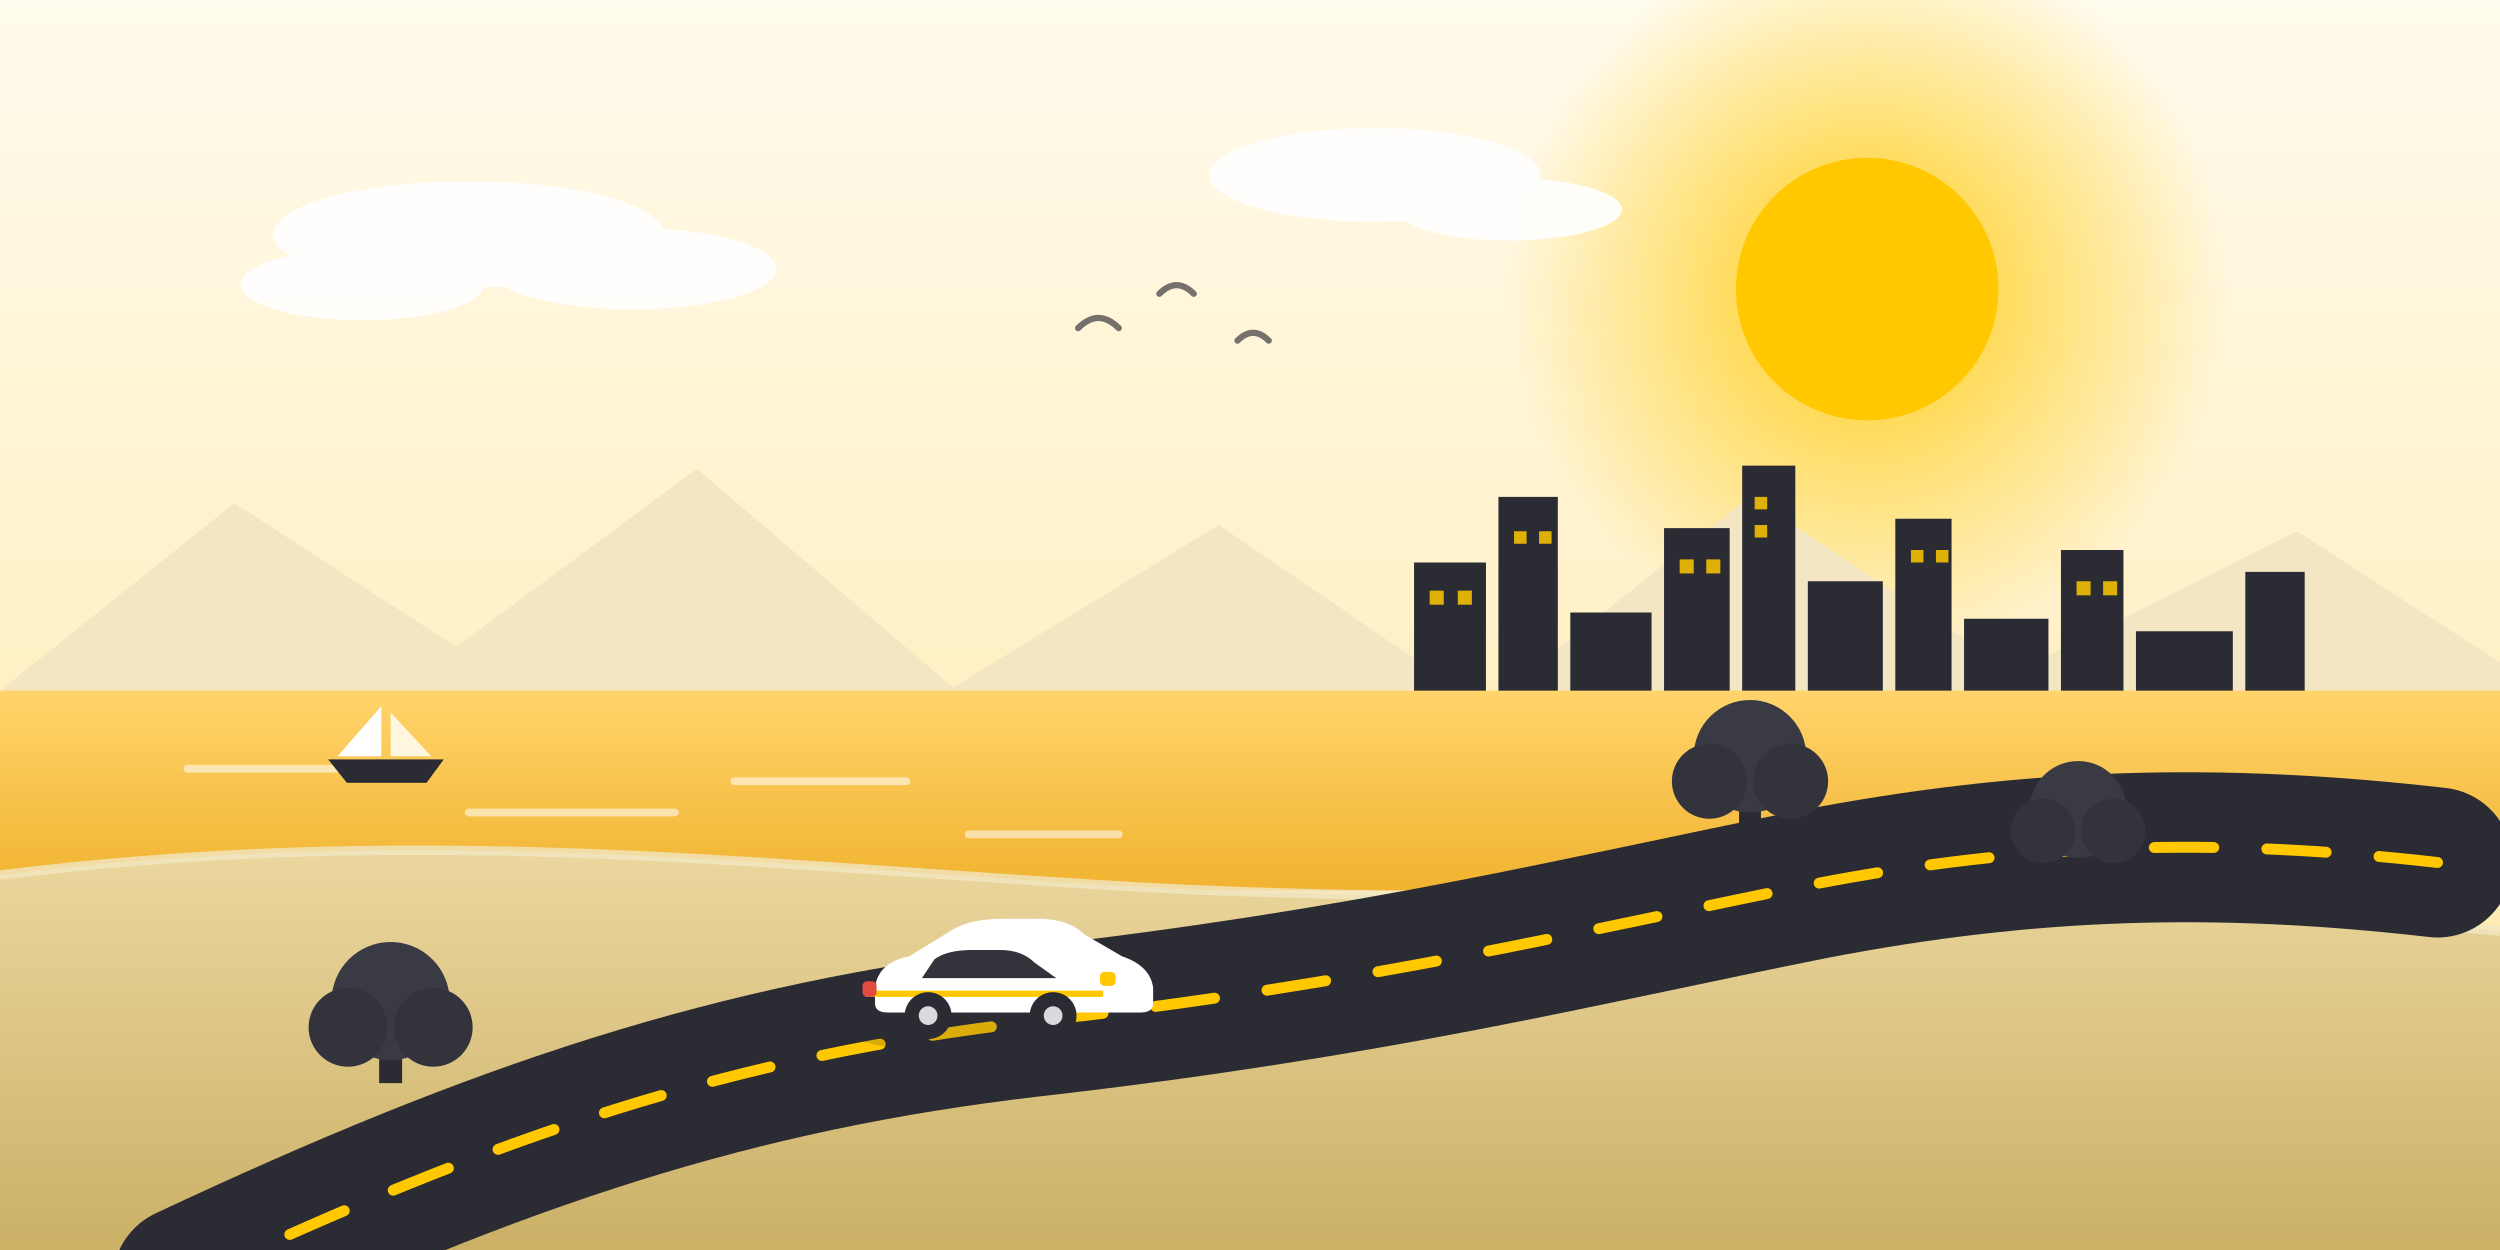
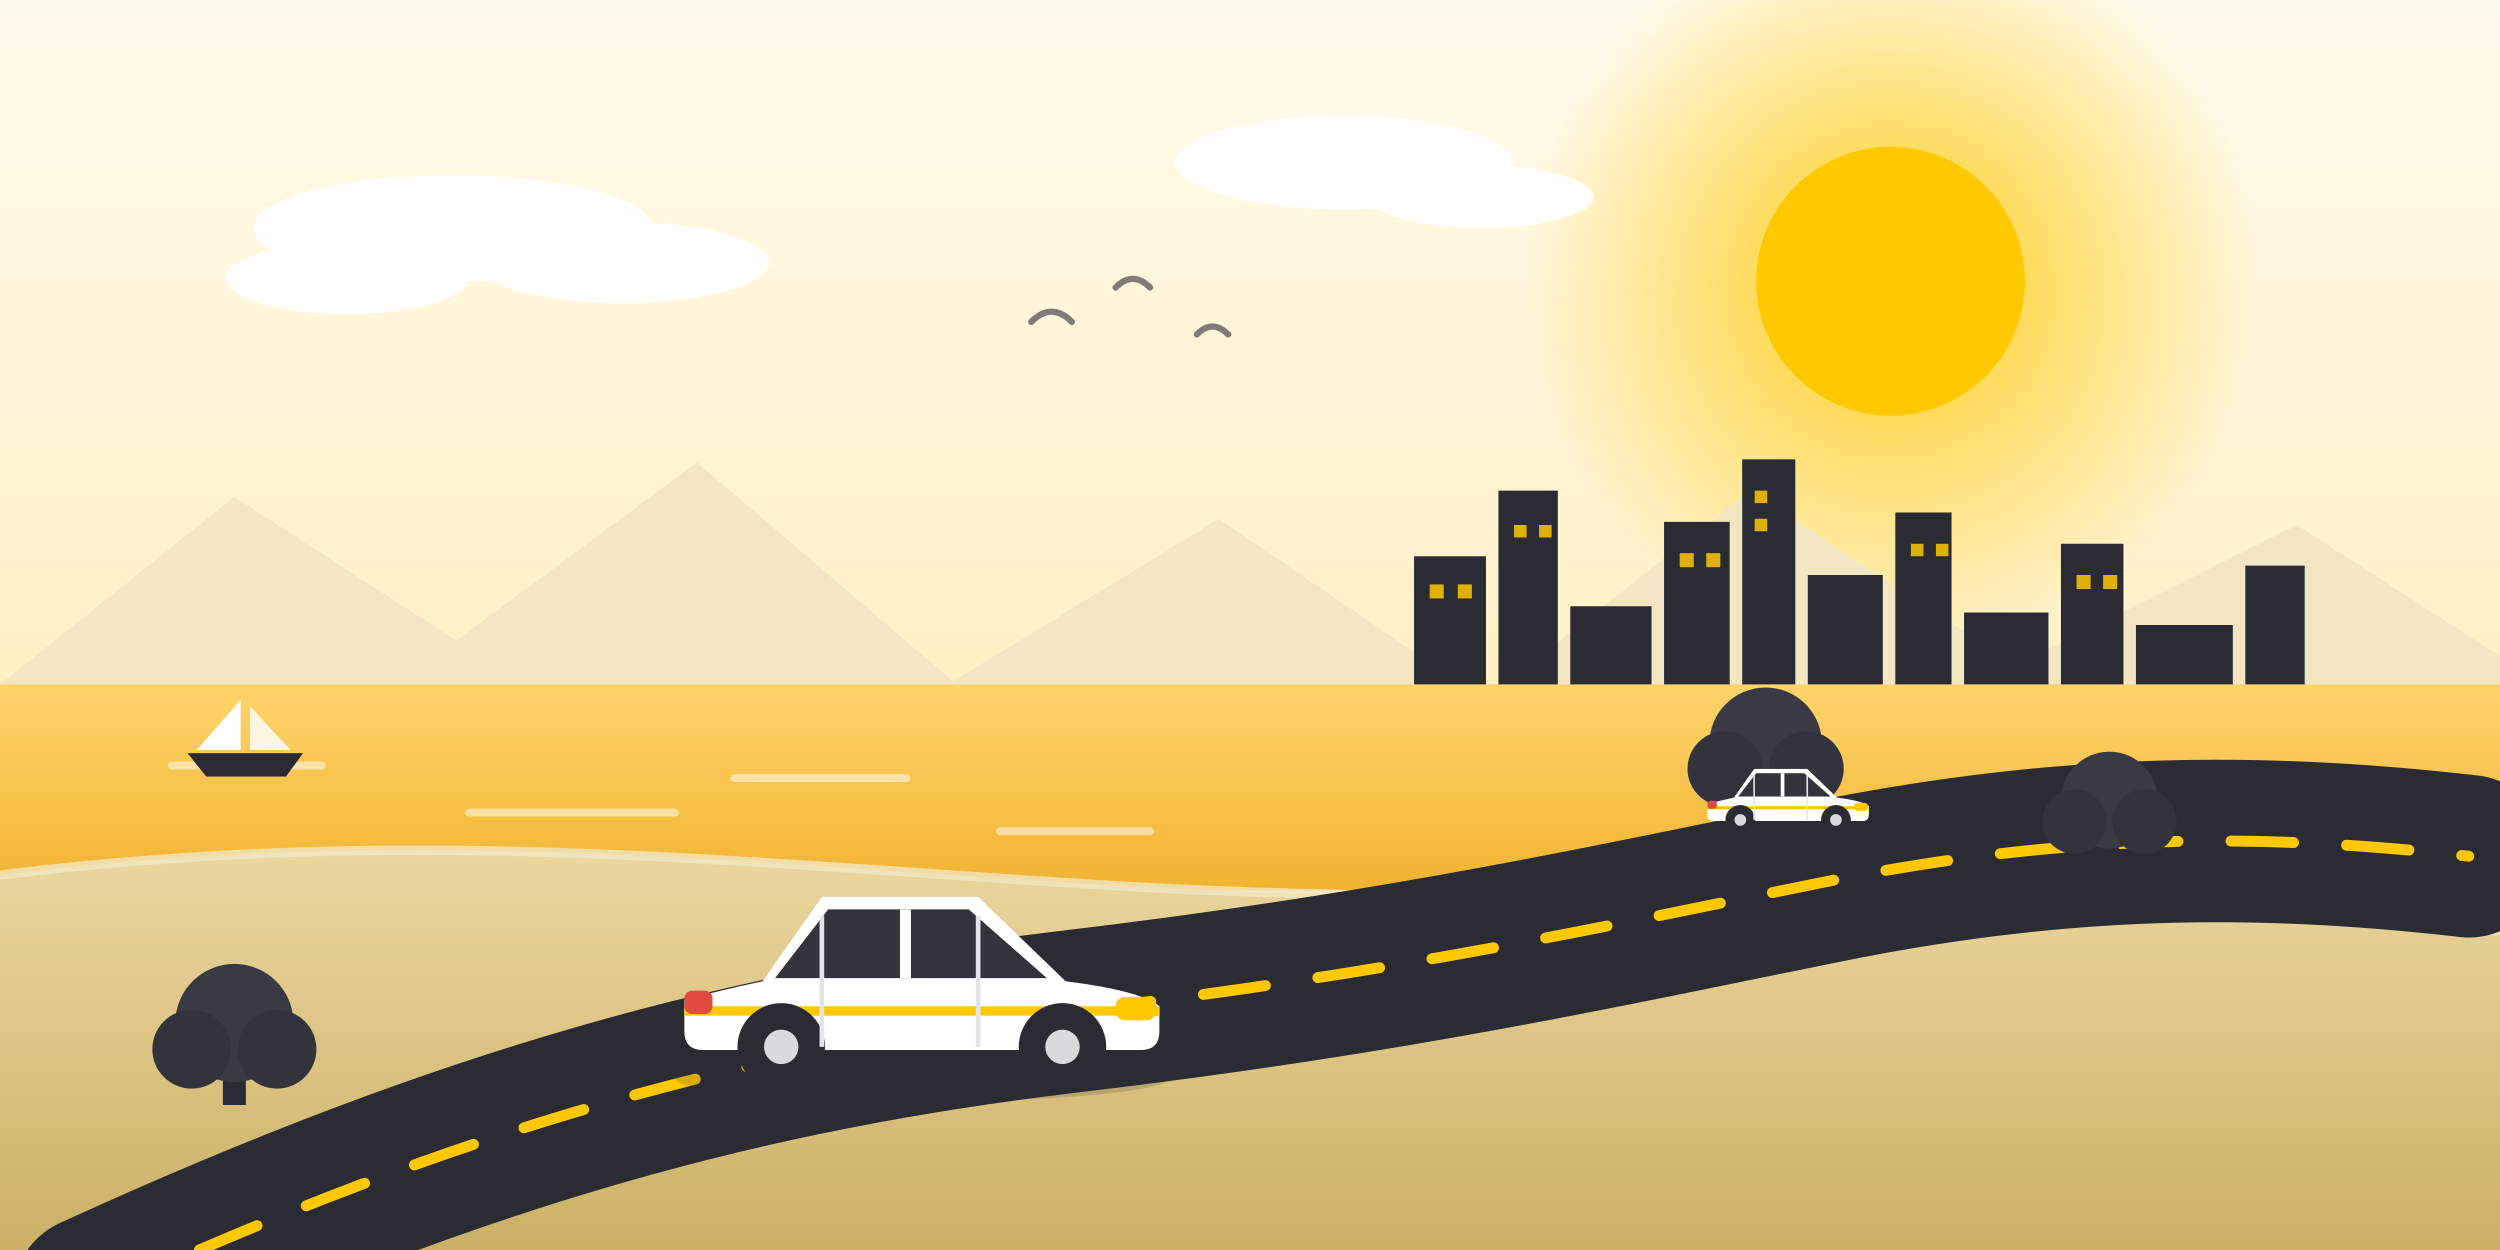
- <svg xmlns="http://www.w3.org/2000/svg" viewBox="0 0 1600 800" preserveAspectRatio="xMidYMid slice" role="img" aria-label="Stylised coastal drive: a white car on a winding seaside road, warm golden palette">
+ <svg xmlns="http://www.w3.org/2000/svg" viewBox="0 0 1600 800" preserveAspectRatio="xMidYMid slice" role="img" aria-label="Stylised coastal drive: a large white car on a winding seaside road, warm golden palette">
  <defs>
    <linearGradient id="sky" x1="0" y1="0" x2="0" y2="1">
      <stop offset="0" stop-color="#FFFBEE" />
      <stop offset="0.55" stop-color="#FFF0C4" />
      <stop offset="1" stop-color="#FFE39A" />
    </linearGradient>
    <linearGradient id="sea" x1="0" y1="0" x2="0" y2="1">
      <stop offset="0" stop-color="#FFD46B" />
      <stop offset="1" stop-color="#F1B330" />
    </linearGradient>
    <linearGradient id="land" x1="0" y1="0" x2="0" y2="1">
      <stop offset="0" stop-color="#EBD79F" />
      <stop offset="1" stop-color="#CBB066" />
    </linearGradient>
    <radialGradient id="glow" cx="0.5" cy="0.5" r="0.5">
      <stop offset="0" stop-color="#FFC800" stop-opacity="0.9" />
      <stop offset="1" stop-color="#FFC800" stop-opacity="0" />
    </radialGradient>
+     <g id="flatCar">
+       <ellipse cx="160" cy="134" rx="158" ry="15" fill="#2B2B33" opacity="0.18" />
+       <path d="M8 96 L8 84 Q30 78 58 72 L96 18 L196 18 L252 72 Q300 78 312 88 L312 104 Q312 116 300 116 L20 116 Q8 116 8 104 Z" fill="#FFFFFF" />
+       <path d="M66 70 L100 26 L190 26 L240 70 Z" fill="#33333C" />
+       <rect x="146" y="26" width="7" height="44" fill="#FFFFFF" />
+       <rect x="8" y="88" width="304" height="6" fill="#FFC800" />
+       <rect x="284" y="82" width="26" height="15" rx="6" fill="#FFC800" />
+       <rect x="8" y="78" width="18" height="15" rx="5" fill="#E24B3F" />
+       <circle cx="70" cy="114" r="28" fill="#2B2B33" />
+       <circle cx="70" cy="114" r="11" fill="#D9D9DE" />
+       <circle cx="250" cy="114" r="28" fill="#2B2B33" />
+       <circle cx="250" cy="114" r="11" fill="#D9D9DE" />
+       <path d="M96 30 v84" stroke="#E4E4EA" stroke-width="3" />
+       <path d="M196 30 v84" stroke="#E4E4EA" stroke-width="3" />
+     </g>
  </defs>
  <rect width="1600" height="800" fill="url(#sky)" />
-   <circle cx="1195" cy="185" r="230" fill="url(#glow)" />
-   <circle cx="1195" cy="185" r="84" fill="#FFC800" />
+   <circle cx="1210" cy="180" r="235" fill="url(#glow)" />
+   <circle cx="1210" cy="180" r="86" fill="#FFC800" />
  <g fill="#FFFFFF" opacity="0.9">
-     <ellipse cx="300" cy="150" rx="125" ry="34" />
-     <ellipse cx="405" cy="172" rx="92" ry="26" />
-     <ellipse cx="232" cy="182" rx="78" ry="23" />
-     <ellipse cx="880" cy="112" rx="106" ry="30" />
-     <ellipse cx="966" cy="134" rx="72" ry="20" />
+     <ellipse cx="290" cy="146" rx="128" ry="34" />
+     <ellipse cx="398" cy="168" rx="94" ry="26" />
+     <ellipse cx="222" cy="178" rx="78" ry="23" />
+     <ellipse cx="860" cy="104" rx="108" ry="30" />
+     <ellipse cx="948" cy="126" rx="72" ry="20" />
  </g>
-   <g stroke="#2A2A33" stroke-width="4" fill="none" stroke-linecap="round" opacity="0.65">
-     <path d="M690 210 q13 -13 26 0" />
-     <path d="M742 188 q11 -11 22 0" />
-     <path d="M792 218 q10 -10 20 0" />
+   <g stroke="#2A2A33" stroke-width="4" fill="none" stroke-linecap="round" opacity="0.6">
+     <path d="M660 206 q13 -13 26 0" />
+     <path d="M714 184 q11 -11 22 0" />
+     <path d="M766 214 q10 -10 20 0" />
  </g>
-   <path d="M0 442 L150 322 L292 414 L446 300 L610 440 L780 336 L950 452 L1120 318 L1290 430 L1470 340 L1600 424 L1600 520 L0 520 Z" fill="#F3E6C2" />
+   <path d="M0 438 L150 318 L292 410 L446 296 L610 436 L780 332 L950 448 L1120 314 L1290 426 L1470 336 L1600 420 L1600 520 L0 520 Z" fill="#F3E6C2" />
  <g fill="#2B2B33">
-     <rect x="905" y="360" width="46" height="150" />
-     <rect x="959" y="318" width="38" height="192" />
-     <rect x="1005" y="392" width="52" height="118" />
-     <rect x="1065" y="338" width="42" height="172" />
-     <rect x="1115" y="298" width="34" height="212" />
-     <rect x="1157" y="372" width="48" height="138" />
-     <rect x="1213" y="332" width="36" height="178" />
-     <rect x="1257" y="396" width="54" height="114" />
-     <rect x="1319" y="352" width="40" height="158" />
-     <rect x="1367" y="404" width="62" height="106" />
-     <rect x="1437" y="366" width="38" height="144" />
+     <rect x="905" y="356" width="46" height="150" />
+     <rect x="959" y="314" width="38" height="192" />
+     <rect x="1005" y="388" width="52" height="118" />
+     <rect x="1065" y="334" width="42" height="172" />
+     <rect x="1115" y="294" width="34" height="212" />
+     <rect x="1157" y="368" width="48" height="138" />
+     <rect x="1213" y="328" width="36" height="178" />
+     <rect x="1257" y="392" width="54" height="114" />
+     <rect x="1319" y="348" width="40" height="158" />
+     <rect x="1367" y="400" width="62" height="106" />
+     <rect x="1437" y="362" width="38" height="144" />
  </g>
  <g fill="#FFC800" opacity="0.85">
-     <rect x="915" y="378" width="9" height="9" />
-     <rect x="933" y="378" width="9" height="9" />
-     <rect x="969" y="340" width="8" height="8" />
-     <rect x="985" y="340" width="8" height="8" />
-     <rect x="1075" y="358" width="9" height="9" />
-     <rect x="1092" y="358" width="9" height="9" />
-     <rect x="1123" y="318" width="8" height="8" />
-     <rect x="1123" y="336" width="8" height="8" />
-     <rect x="1223" y="352" width="8" height="8" />
-     <rect x="1239" y="352" width="8" height="8" />
-     <rect x="1329" y="372" width="9" height="9" />
-     <rect x="1346" y="372" width="9" height="9" />
+     <rect x="915" y="374" width="9" height="9" />
+     <rect x="933" y="374" width="9" height="9" />
+     <rect x="969" y="336" width="8" height="8" />
+     <rect x="985" y="336" width="8" height="8" />
+     <rect x="1075" y="354" width="9" height="9" />
+     <rect x="1092" y="354" width="9" height="9" />
+     <rect x="1123" y="314" width="8" height="8" />
+     <rect x="1123" y="332" width="8" height="8" />
+     <rect x="1223" y="348" width="8" height="8" />
+     <rect x="1239" y="348" width="8" height="8" />
+     <rect x="1329" y="368" width="9" height="9" />
+     <rect x="1346" y="368" width="9" height="9" />
  </g>
-   <rect x="0" y="442" width="1600" height="128" fill="url(#sea)" />
-   <g stroke="#FFFFFF" stroke-width="5" stroke-linecap="round" opacity="0.55">
-     <path d="M120 492 h96" />
+   <rect x="0" y="438" width="1600" height="132" fill="url(#sea)" />
+   <g stroke="#FFFFFF" stroke-width="5" stroke-linecap="round" opacity="0.5">
+     <path d="M110 490 h96" />
    <path d="M300 520 h132" />
-     <path d="M210 548 h80" />
-     <path d="M470 500 h110" />
-     <path d="M620 534 h96" />
+     <path d="M200 548 h80" />
+     <path d="M470 498 h110" />
+     <path d="M640 532 h96" />
  </g>
-   <g transform="translate(210,452)">
+   <g transform="translate(120,448)">
    <path d="M0 34 h74 l-11 15 H12 Z" fill="#2B2B33" />
    <path d="M34 0 L34 32 L6 32 Z" fill="#FFFFFF" />
    <path d="M40 4 L40 32 L66 32 Z" fill="#FFF6E0" />
  </g>
  <path d="M0 560 C 260 528, 470 552, 700 566 C 980 584, 1240 560, 1600 596 L1600 800 L0 800 Z" fill="url(#land)" />
  <path d="M0 560 C 260 528, 470 552, 700 566 C 980 584, 1240 560, 1600 596" stroke="#F3E6C2" stroke-width="6" fill="none" opacity="0.8" />
-   <path d="M120 820 C 320 726, 470 676, 660 654 C 880 629, 1010 596, 1160 566 C 1300 539, 1420 536, 1560 552" stroke="#2B2B33" stroke-width="96" fill="none" stroke-linecap="round" />
-   <path d="M120 820 C 320 726, 470 676, 660 654 C 880 629, 1010 596, 1160 566 C 1300 539, 1420 536, 1560 552" stroke="#FFC800" stroke-width="7" fill="none" stroke-linecap="round" stroke-dasharray="38 34" />
-   <g>
-     <g transform="translate(1120,470)">
-       <rect x="-7" y="30" width="14" height="34" fill="#2B2B33" />
-       <circle cx="0" cy="14" r="36" fill="#3A3A44" />
-       <circle cx="-26" cy="30" r="24" fill="#33333C" />
-       <circle cx="26" cy="30" r="24" fill="#33333C" />
-     </g>
-     <g transform="translate(1330,506) scale(0.86)">
-       <rect x="-7" y="30" width="14" height="34" fill="#2B2B33" />
-       <circle cx="0" cy="14" r="36" fill="#3A3A44" />
-       <circle cx="-26" cy="30" r="24" fill="#33333C" />
-       <circle cx="26" cy="30" r="24" fill="#33333C" />
-     </g>
-     <g transform="translate(250,626) scale(1.05)">
-       <rect x="-7" y="30" width="14" height="34" fill="#2B2B33" />
-       <circle cx="0" cy="14" r="36" fill="#3A3A44" />
-       <circle cx="-26" cy="30" r="24" fill="#33333C" />
-       <circle cx="26" cy="30" r="24" fill="#33333C" />
-     </g>
+   <path d="M60 830 C 300 720, 480 672, 680 648 C 900 622, 1030 592, 1180 562 C 1320 535, 1440 532, 1580 548" stroke="#2B2B33" stroke-width="104" fill="none" stroke-linecap="round" />
+   <path d="M60 830 C 300 720, 480 672, 680 648 C 900 622, 1030 592, 1180 562 C 1320 535, 1440 532, 1580 548" stroke="#FFC800" stroke-width="7" fill="none" stroke-linecap="round" stroke-dasharray="40 34" />
+   <g transform="translate(1130,462)">
+     <rect x="-7" y="30" width="14" height="34" fill="#2B2B33" />
+     <circle cx="0" cy="14" r="36" fill="#3A3A44" />
+     <circle cx="-26" cy="30" r="24" fill="#33333C" />
+     <circle cx="26" cy="30" r="24" fill="#33333C" />
  </g>
-   <g transform="translate(556,588)">
-     <ellipse cx="76" cy="74" rx="86" ry="12" fill="#2B2B33" opacity="0.18" />
-     <path d="M4 44 q2 -16 22 -20 l26 -16 q12 -8 34 -8 h22 q20 0 30 10 l24 14 q18 6 20 20 v10 q0 6 -8 6 H12 q-8 0 -8 -6 Z" fill="#FFFFFF" />
-     <path d="M42 26 q8 -6 24 -6 h18 q14 0 22 8 l14 10 H34 Z" fill="#33333C" />
-     <rect x="-2" y="46" width="152" height="4" fill="#FFC800" />
-     <rect x="148" y="34" width="10" height="9" rx="3" fill="#FFC800" />
-     <rect x="-4" y="40" width="9" height="10" rx="3" fill="#E24B3F" />
-     <circle cx="38" cy="62" r="15" fill="#2B2B33" />
-     <circle cx="38" cy="62" r="6" fill="#D9D9DE" />
-     <circle cx="118" cy="62" r="15" fill="#2B2B33" />
-     <circle cx="118" cy="62" r="6" fill="#D9D9DE" />
+   <g transform="translate(1350,500) scale(0.86)">
+     <rect x="-7" y="30" width="14" height="34" fill="#2B2B33" />
+     <circle cx="0" cy="14" r="36" fill="#3A3A44" />
+     <circle cx="-26" cy="30" r="24" fill="#33333C" />
+     <circle cx="26" cy="30" r="24" fill="#33333C" />
  </g>
+   <g transform="translate(150,640) scale(1.05)">
+     <rect x="-7" y="30" width="14" height="34" fill="#2B2B33" />
+     <circle cx="0" cy="14" r="36" fill="#3A3A44" />
+     <circle cx="-26" cy="30" r="24" fill="#33333C" />
+     <circle cx="26" cy="30" r="24" fill="#33333C" />
+   </g>
+   <use href="#flatCar" transform="translate(1090,486) scale(0.34)" />
+   <use href="#flatCar" transform="translate(430,556)" />
</svg>
